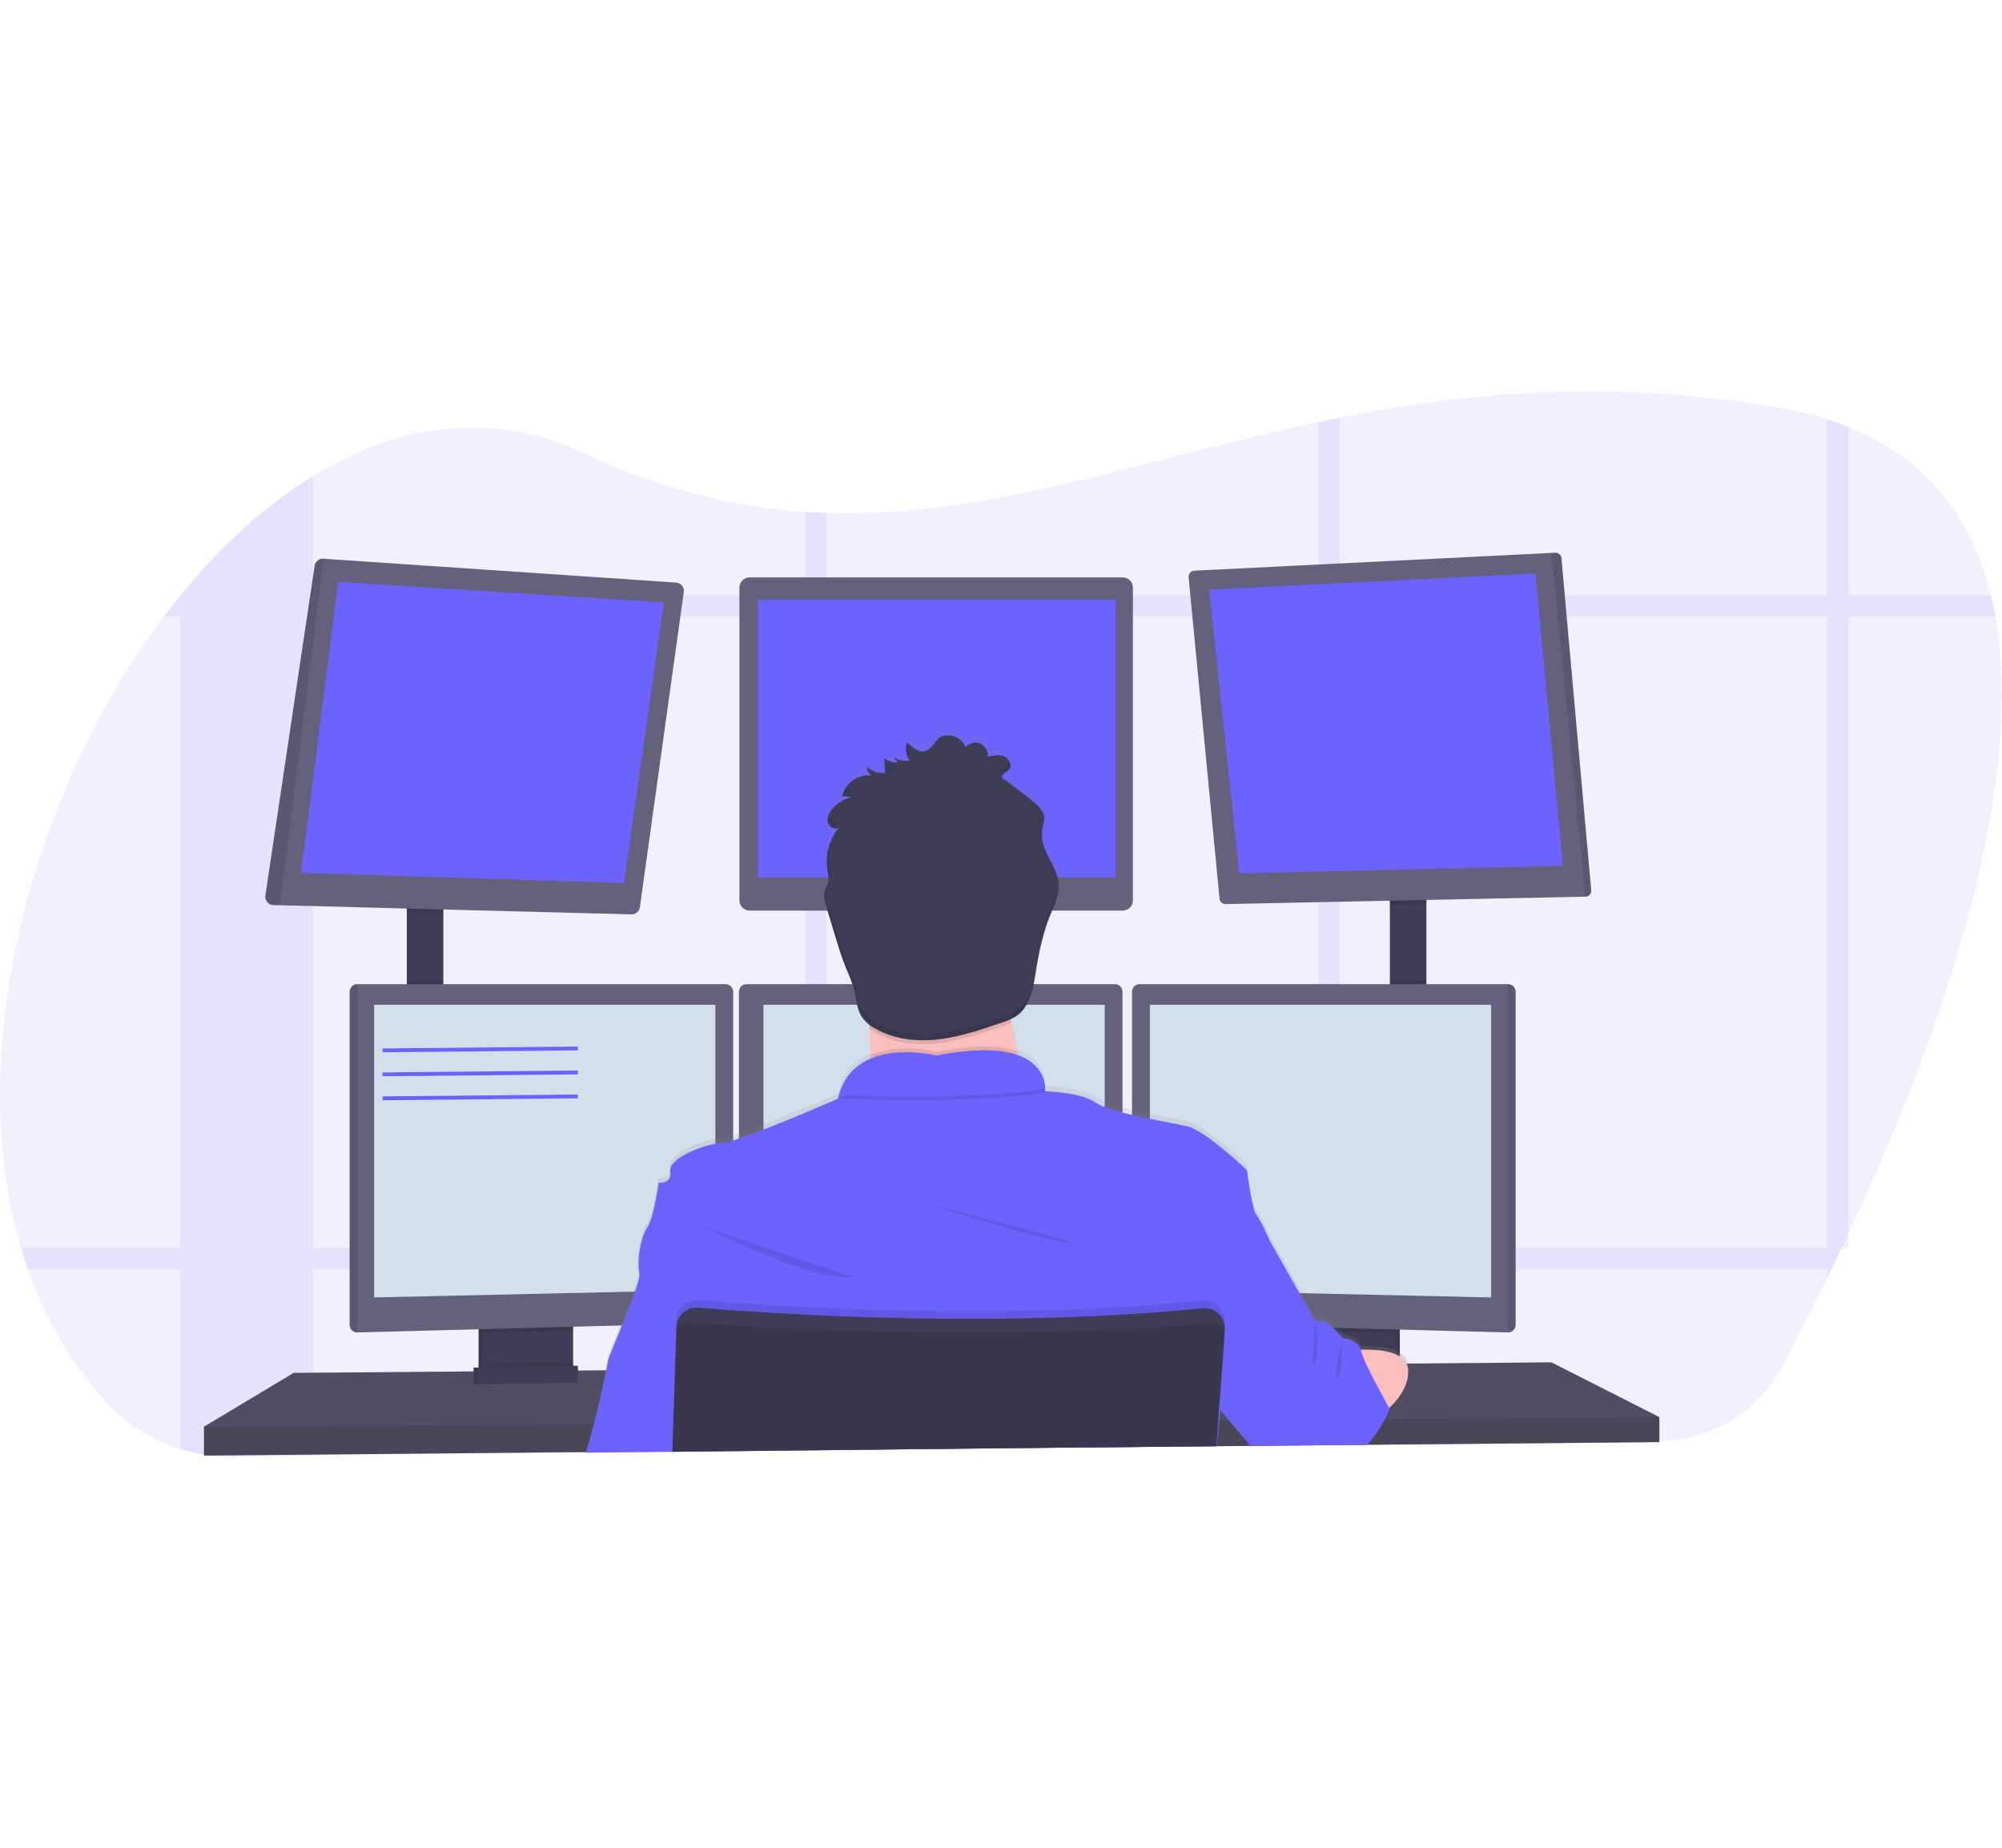
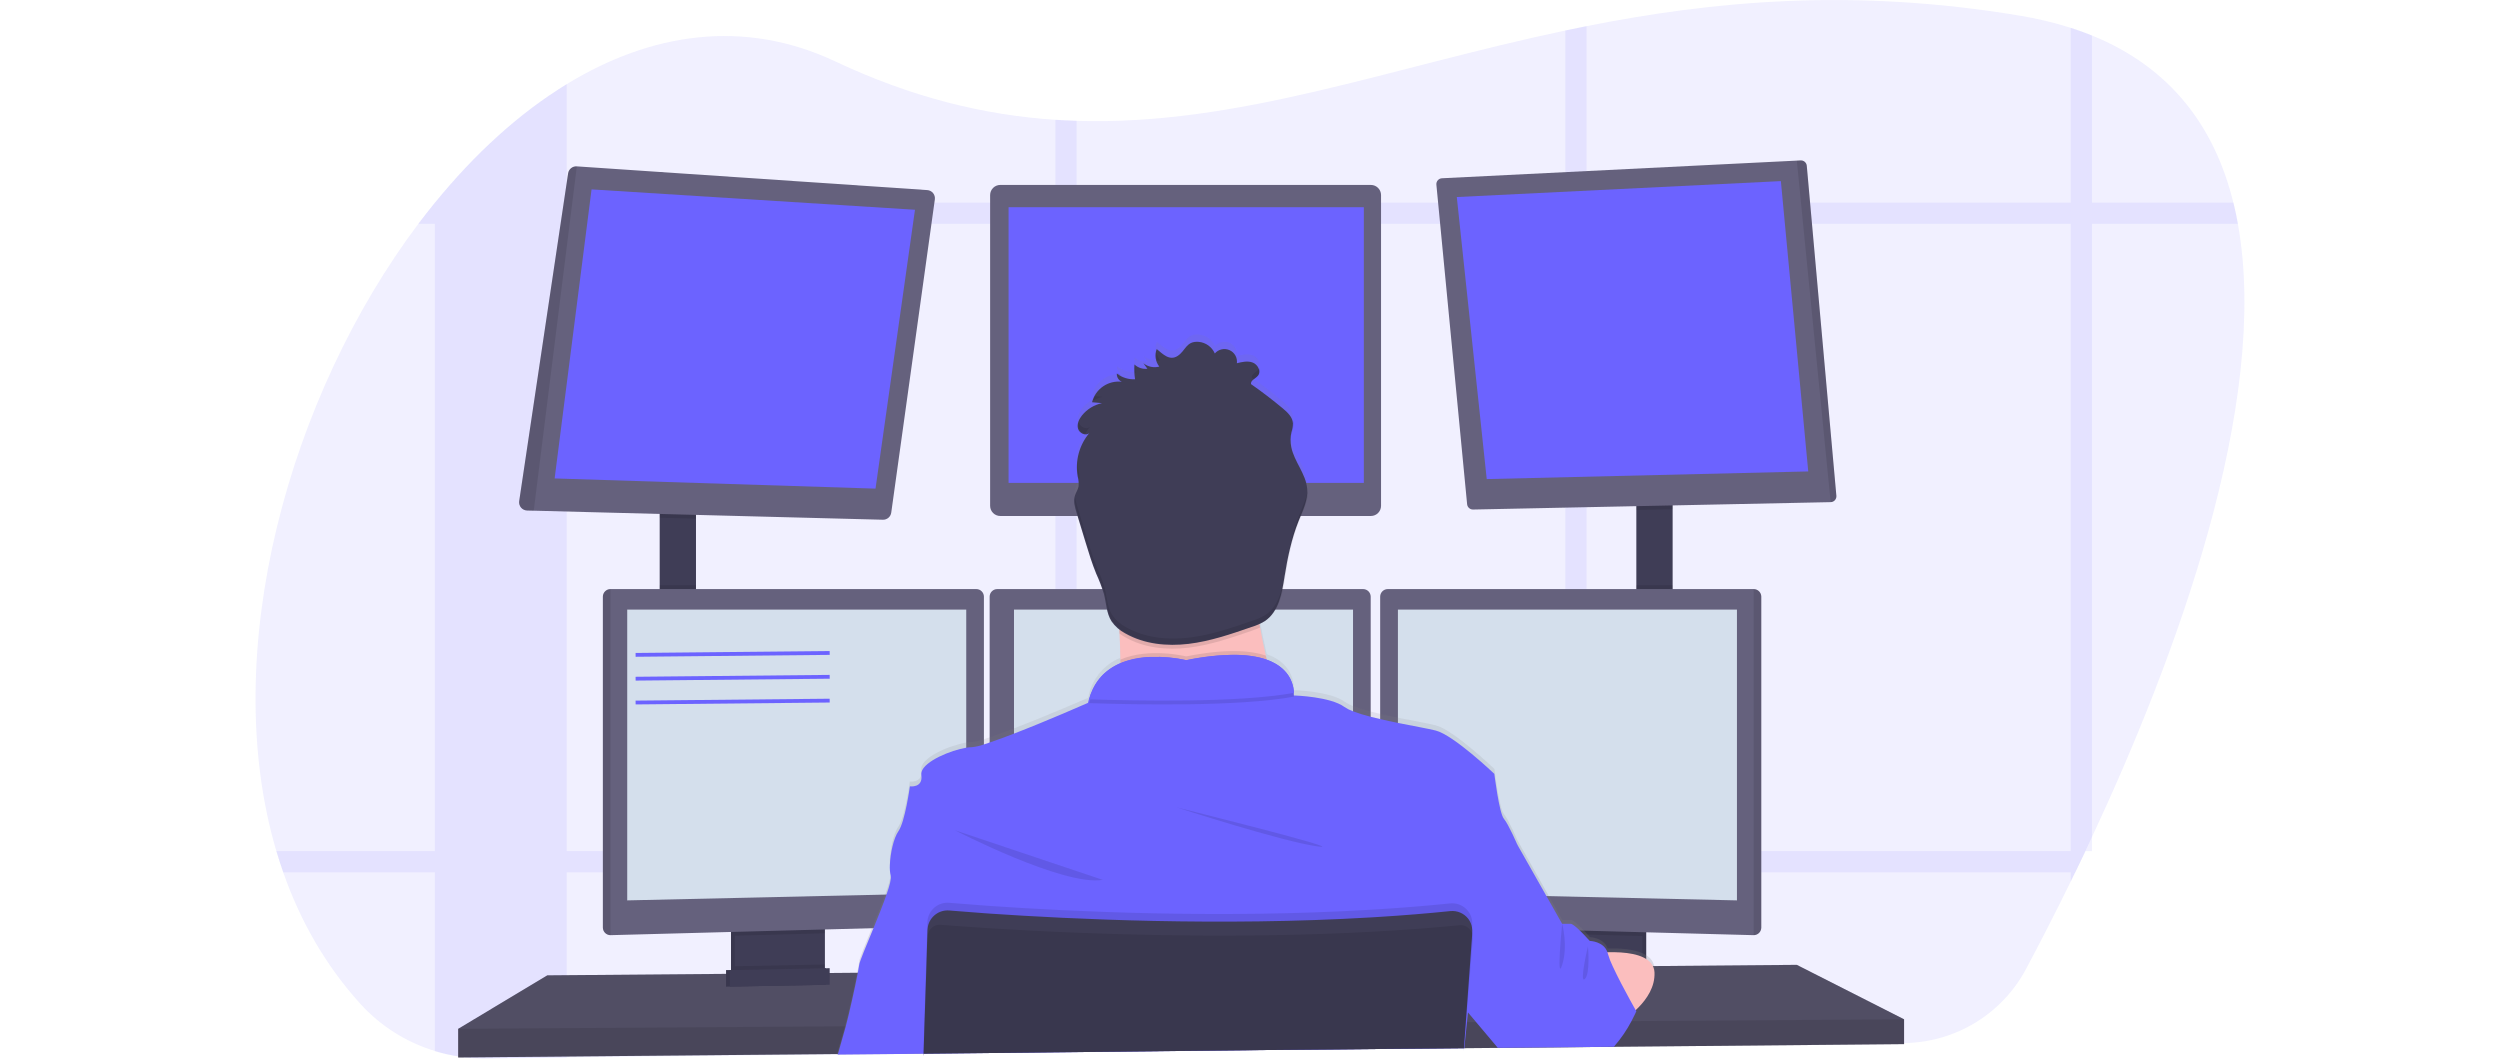
- <svg xmlns="http://www.w3.org/2000/svg" id="59725d3d-bdd8-4af0-9b66-49b8d09410bc" data-name="Layer 1" width="600.32" height="554.17" viewBox="0 0 1041.32 554.17">
+ <svg xmlns="http://www.w3.org/2000/svg" id="59725d3d-bdd8-4af0-9b66-49b8d09410bc" data-name="Layer 1" width="600.32" height="254.17" viewBox="0 0 1041.32 554.17">
  <defs>
    <linearGradient id="dff037aa-d578-4bab-81e7-399360663117" x1="597.75" y1="725.44" x2="597.75" y2="347.69" gradientUnits="userSpaceOnUse">
      <stop offset="0" stop-color="gray" stop-opacity="0.25" />
      <stop offset="0.54" stop-color="gray" stop-opacity="0.12" />
      <stop offset="1" stop-color="gray" stop-opacity="0.1" />
    </linearGradient>
  </defs>
  <path d="M1040.82,611.12q-1.74,3.75-3.47,7.4-2.7,5.67-5.33,11.12c-.78,1.61-1.56,3.19-2.32,4.77-8.6,17.57-16.63,33.11-23.45,45.89A73.21,73.21,0,0,1,942.44,719l-151.65,1.65h-1.6l-13,.14-11.12.12-34.1.37-1.38,0-17.36.19h-.53l-107,1.16-95.51,1-11.11.12-69,.75H429l-44.75.48h-.48l-141.5,1.53-42.33.46a88.07,88.07,0,0,1-26.67-3.82,86.39,86.39,0,0,1-39.09-24.75C116,678.37,102.75,655,93.85,629.64q-1.93-5.49-3.6-11.12C59.44,514.37,97,380,164.6,290.08q4.25-5.64,8.64-11l.07-.08c20.79-25.52,44.1-46.84,68.93-62,44-26.91,92.75-34.49,140.7-11.9,40.57,19.12,78.45,28.11,115.17,30.55,3.71.24,7.42.42,11.11.53,84.23,2.65,163.17-27.7,255.87-47.29,3.69-.78,7.39-1.55,11.12-2.28,66.13-13.16,139.49-20.1,226.73-5.51a189.09,189.09,0,0,1,26.76,6.4q5.77,1.86,11.12,4c41.64,16.94,64.35,48.24,74,87.46q1.37,5.46,2.37,11.11C1134.3,384.41,1084.19,518.23,1040.82,611.12Z" transform="translate(-79.34 -172.91)" fill="#6c63ff" opacity="0.1" />
  <g opacity="0.1">
    <path d="M242.24,217V726.62l-42.33.46a88.07,88.07,0,0,1-26.67-3.82V279h.07C194.1,253.45,217.41,232.13,242.24,217Z" transform="translate(-79.34 -172.91)" fill="#6c63ff" />
    <path d="M1117.24,290.08H164.6q4.25-5.64,8.64-11V279h941.63Q1116.24,284.43,1117.24,290.08Z" transform="translate(-79.34 -172.91)" fill="#6c63ff" />
    <path d="M1040.82,191.51v427h-3.47q-2.7,5.67-5.33,11.12c-.78,1.61-1.56,3.19-2.32,4.77V187.47Q1035.47,189.33,1040.82,191.51Z" transform="translate(-79.34 -172.91)" fill="#6c63ff" />
    <path d="M776.21,186.58V720.83l-11.12.12V188.86C768.78,188.08,772.48,187.31,776.21,186.58Z" transform="translate(-79.34 -172.91)" fill="#6c63ff" />
    <path d="M509.22,236.15V723.73l-11.11.12V235.62C501.82,235.86,505.53,236,509.22,236.15Z" transform="translate(-79.34 -172.91)" fill="#6c63ff" />
    <path d="M1037.35,618.52q-2.7,5.67-5.33,11.12H93.85q-1.93-5.49-3.6-11.12Z" transform="translate(-79.34 -172.91)" fill="#6c63ff" />
  </g>
  <rect x="211.6" y="265.83" width="19" height="57.66" fill="#3f3d56" />
  <rect x="722.93" y="262.83" width="19" height="61" fill="#3f3d56" />
  <polygon points="863.1 533.65 863.1 546.65 711.18 548.05 709.56 548.08 651.82 548.61 650.44 548.63 632.89 548.78 632.37 548.78 525.39 549.77 349.78 551.4 349.63 551.4 304.98 551.82 304.5 551.83 106.1 553.65 106.1 538.65 152.75 510.65 246.35 509.87 248.35 509.86 249.01 509.85 251.01 509.82 295.95 509.45 297.96 509.44 298.6 509.43 300.6 509.42 315.01 509.3 315.39 509.29 350.94 508.99 351.23 508.99 628.63 506.65 635.42 506.6 636.1 506.6 641.28 506.55 678.93 506.24 680.93 506.21 682.78 506.19 683.74 506.19 695.45 506.1 697.77 506.07 700.88 506.05 710.63 505.96 726.1 505.83 728.1 505.81 731.58 505.79 732.23 505.79 806.94 505.15 863.1 533.65" fill="#65617d" />
  <polygon points="863.1 533.65 863.1 546.65 711.18 548.05 709.56 548.08 651.82 548.61 650.44 548.63 632.89 548.78 632.37 548.78 525.39 549.77 349.78 551.4 349.63 551.4 304.98 551.82 304.5 551.83 106.1 553.65 106.1 538.65 152.75 510.65 246.35 509.87 248.35 509.86 249.01 509.85 251.01 509.82 295.95 509.45 297.96 509.44 298.6 509.43 300.6 509.42 315.01 509.3 315.39 509.29 350.94 508.99 351.23 508.99 628.63 506.65 635.42 506.6 636.1 506.6 641.28 506.55 678.93 506.24 680.93 506.21 682.78 506.19 683.74 506.19 695.45 506.1 697.77 506.07 700.88 506.05 710.63 505.96 726.1 505.83 728.1 505.81 731.58 505.79 732.23 505.79 806.94 505.15 863.1 533.65" opacity="0.2" />
  <path d="M375.44,656.57v24.49a6.13,6.13,0,0,1-3.5,5.54,6,6,0,0,1-2.5.6l-34.9.74a6,6,0,0,1-2.7-.57,6.12,6.12,0,0,1-3.57-5.57V656.57Z" transform="translate(-79.34 -172.91)" fill="#3f3d56" />
  <path d="M375.44,656.57v24.49a6.13,6.13,0,0,1-3.5,5.54,6,6,0,0,1-2.5.6l-34.9.74a6,6,0,0,1-2.7-.57,6.12,6.12,0,0,1-3.57-5.57V656.57Z" transform="translate(-79.34 -172.91)" opacity="0.1" />
  <path d="M377.44,656.57v24.49a6.13,6.13,0,0,1-3.5,5.54,6,6,0,0,1-2.5.6l-34.9.74a6,6,0,0,1-2.7-.57,6.12,6.12,0,0,1-3.57-5.57V656.57Z" transform="translate(-79.34 -172.91)" fill="#3f3d56" />
  <rect x="680.93" y="483.66" width="47.17" height="31.5" fill="#3f3d56" />
  <rect x="680.93" y="483.66" width="47.17" height="31.5" opacity="0.1" />
  <rect x="678.93" y="483.66" width="47.17" height="31.5" fill="#3f3d56" />
  <polygon points="230.6 265.82 230.6 271.55 211.6 271.06 211.6 265.82 230.6 265.82" opacity="0.1" />
  <path d="M435,277.31l-22.83,164a4.3,4.3,0,0,1-4.37,3.71L225,440.28l-3.47-.09a4.3,4.3,0,0,1-4.16-4.87L243,263.64a4.3,4.3,0,0,1,4.54-3.63L431,272.43A4.29,4.29,0,0,1,435,277.31Z" transform="translate(-79.34 -172.91)" fill="#65617d" />
  <polygon points="175.93 99.16 156.6 250.49 324.6 255.82 345.26 109.82 175.93 99.16" fill="#6c63ff" />
  <rect x="384.6" y="96.82" width="204.67" height="173.33" rx="5.33" ry="5.33" fill="#65617d" />
  <rect x="394.26" y="108.49" width="186" height="144.33" fill="#6c63ff" />
  <polygon points="741.93 262.82 741.93 266.61 722.93 267 722.93 262.82 741.93 262.82" opacity="0.1" />
  <path d="M907,432.53a3.08,3.08,0,0,1-3,3.28L716.8,439.68a3.08,3.08,0,0,1-3.13-2.79L697.58,269.61a3.08,3.08,0,0,1,2.92-3.37L886.28,257l2-.1a3.07,3.07,0,0,1,3.22,2.8Z" transform="translate(-79.34 -172.91)" fill="#65617d" />
  <polygon points="628.93 103.16 798.6 94.82 812.93 246.82 644.6 250.82 628.93 103.16" fill="#6c63ff" />
  <path d="M907,432.53a3.08,3.08,0,0,1-3,3.28L886.28,257l2-.1a3.07,3.07,0,0,1,3.22,2.8Z" transform="translate(-79.34 -172.91)" opacity="0.1" />
  <path d="M247.57,260,225,440.28l-3.47-.09a4.3,4.3,0,0,1-4.16-4.87L243,263.64A4.3,4.3,0,0,1,247.57,260Z" transform="translate(-79.34 -172.91)" opacity="0.1" />
  <rect x="211.6" y="306.41" width="19" height="17.08" opacity="0.1" />
  <polygon points="298.1 483.65 298.1 488.62 250.93 489.88 250.93 483.65 298.1 483.65" opacity="0.1" />
  <path d="M460.69,485.27v168.2a4,4,0,0,1-3.85,3.95l-191.65,5.1h-.05a4,4,0,0,1-3.95-3.95V485.27a4,4,0,0,1,3.95-3.95h191.6A4,4,0,0,1,460.69,485.27Z" transform="translate(-79.34 -172.91)" fill="#65617d" />
  <path d="M265.19,481.32v181.2h-.05a4,4,0,0,1-3.95-3.95V485.27a4,4,0,0,1,3.95-3.95Z" transform="translate(-79.34 -172.91)" opacity="0.1" />
  <polygon points="194.6 319.15 372.1 319.15 372.1 467.4 194.6 471.4 194.6 319.15" fill="#d4dfec" />
  <rect x="722.93" y="306.41" width="19" height="17.42" opacity="0.1" />
  <polygon points="726.1 483.65 726.1 490.06 678.93 488.8 678.93 483.65 726.1 483.65" opacity="0.1" />
  <path d="M867.69,485.27v173.3a4,4,0,0,1-4,3.95h0L672,657.42a4,4,0,0,1-3.85-3.95V485.27a4,4,0,0,1,3.95-3.95h191.6A4,4,0,0,1,867.69,485.27Z" transform="translate(-79.34 -172.91)" fill="#65617d" />
  <path d="M867.69,485.27v173.3a4,4,0,0,1-4,3.95h0V481.32h0A4,4,0,0,1,867.69,485.27Z" transform="translate(-79.34 -172.91)" opacity="0.1" />
  <polygon points="775.6 319.15 598.1 319.15 598.1 467.4 775.6 471.4 775.6 319.15" fill="#d4dfec" />
  <path d="M663.19,485.27v168.2a4,4,0,0,1-3.85,3.95l-191.65,5.1h0a4,4,0,0,1-4-3.95V485.27a4,4,0,0,1,3.95-3.95h191.6A4,4,0,0,1,663.19,485.27Z" transform="translate(-79.34 -172.91)" fill="#65617d" />
  <polygon points="397.1 319.15 574.6 319.15 574.6 467.4 397.1 471.4 397.1 319.15" fill="#d4dfec" />
  <polygon points="863.1 533.65 863.1 546.65 711.18 548.05 709.56 548.08 651.82 548.61 650.44 548.63 632.89 548.78 632.37 548.78 525.39 549.77 349.78 551.4 349.63 551.4 304.98 551.82 304.5 551.83 106.1 553.65 106.1 538.65 308.61 537.32 309.09 537.32 350.08 537.04 350.27 537.04 633.35 535.17 633.64 535.17 633.81 535.16 634.28 535.16 639.07 535.13 640.53 535.13 715.02 534.63 719.42 534.61 720.4 534.6 863.1 533.65" opacity="0.1" />
  <circle cx="487.26" cy="272.16" r="51.33" fill="#fbbebe" />
  <path d="M383.74,725.09c0-.11.06-.23.1-.35,1-3.59,2.78-9.66,4.11-14.51.17-.6.33-1.19.48-1.75,1.47-5.47,4.33-18.28,5.92-26.27.56-2.81,1-5,1.09-6.1.2-1.69,3.21-8.92,6.62-17.23,2.39-5.84,5-12.22,6.91-17.6a61.38,61.38,0,0,0,2.93-9.85,5.1,5.1,0,0,0,0-2.13,14.69,14.69,0,0,1-.48-3.5v0c-.23-6.2,1.62-16,4.48-20.11,3.5-5,6-23.66,6-23.66s5.18.75,6-3.53a6.15,6.15,0,0,0,.1-1.4,7.41,7.41,0,0,0-.09-1.11c-.89-6.24,14.72-12.88,23.5-14.31a19.67,19.67,0,0,1,3-.28,27.24,27.24,0,0,0,6.25-1.44q1.4-.43,3-1c3.68-1.24,8.08-2.88,12.75-4.68,17.56-6.81,38.82-16,38.82-16,.15-.71.32-1.39.51-2.06a27.71,27.71,0,0,1,16.35-18.93h0c0-.66,0-1.33,0-2,0-3.45-.15-7-.3-10.54,0-.69-.06-1.38-.1-2.07,0-.2,0-.41,0-.61s0-.35,0-.52c0-.7-.07-1.4-.11-2.09l-.18-.14a16.41,16.41,0,0,1-3.9-4.2,15.27,15.27,0,0,1-1.42-3c-1.25-3.39-1.54-7.17-2.38-10.75l-.18-.74a84,84,0,0,0-4-10.58c-2.21-5.42-3.91-11-5.6-16.65q-1.54-5.13-3.11-10.28l-1.58-5.24c-.3-1-.6-2-.83-3v0a13.27,13.27,0,0,1-.26-1.4,0,0,0,0,1,0,0,10,10,0,0,1,.24-4.61,32.09,32.09,0,0,1,1.32-3,7.87,7.87,0,0,0,.5-1.38v0a3,3,0,0,0,.08-.32,5.65,5.65,0,0,0,.11-1.08,18.46,18.46,0,0,0-.52-3.89.07.07,0,0,1,0-.05,2.56,2.56,0,0,0-.05-.27,25.48,25.48,0,0,1-.36-3,28.45,28.45,0,0,1,3.47-15.57l.19-.36a25.22,25.22,0,0,1,1.84-2.78h0c.31-.42.63-.82,1-1.22-1.4,1.34-3.7.75-5-.69a3.61,3.61,0,0,1-.55-.75,3.81,3.81,0,0,1-.23-.45c-.05-.12-.09-.25-.13-.38-.7-2.45.52-5.06,2.12-7.05a18.49,18.49,0,0,1,5.74-4.7h0a3.84,3.84,0,0,1,.4-.21,17.12,17.12,0,0,1,2.64-1.06h0a15.06,15.06,0,0,1,1.63-.44l-3.71-.34-1.5-.14a14.49,14.49,0,0,1,13-10.91h1.08a11.73,11.73,0,0,1,1.57.13,4.44,4.44,0,0,1-2.65-4.33,14.41,14.41,0,0,0,9.19,3.06h.38a30,30,0,0,1-.34-3.27h0a0,0,0,0,1,0,0,0,0,0,0,1,0,0,33.19,33.19,0,0,1,0-4.46,8.44,8.44,0,0,0,6.78,2.26l-2.08-2.9a9.49,9.49,0,0,0,6.56,2.05l.48-.05a7,7,0,0,0,1.19-.23l.09,0c-.19-.24-.36-.49-.53-.75l-.06-.12a9.67,9.67,0,0,1-1-2.09,6.59,6.59,0,0,1-.24-.87h0a8.75,8.75,0,0,1,.45-5.45c3.23,2.7,6.77,6.39,11,3.6s4.37-7.91,11-7.39a10.2,10.2,0,0,1,8.41,6.12,6.75,6.75,0,0,1,7.67-1.75,6.85,6.85,0,0,1,3.88,6.89c2.75-.69,5.71-1.37,8.35-.33s4.34,4.41,2.84,6.66a1.43,1.43,0,0,1-.14.2c-1.23,1.59-3.95,2.46-3.66,4.46l.42.3,1.3.94a.05.05,0,0,1,0,0q7.65,5.52,14.9,11.6c2.48,2.08,5.12,4.58,5.29,7.83a8.64,8.64,0,0,1-.24,2.37h0c-.16.78-.38,1.56-.55,2.34a19.51,19.51,0,0,0-.34,6.05h0c.07.59.16,1.17.27,1.76,1.53,7.73,7.71,14.11,8.32,22l0,.56a17.78,17.78,0,0,1-.07,2.53c-.46,4.8-2.68,9.41-4.48,14-.11.28-.22.56-.32.84-3.47,9-5.47,18.59-7,28.16a100.26,100.26,0,0,1-2,10.09A26.73,26.73,0,0,1,611,492.07a16.22,16.22,0,0,1-3.36,3,18.67,18.67,0,0,1-2.65,1.41s0,0,0,.06c.11.61.2,1.22.31,1.83.06.32.11.64.17,1h0a.14.14,0,0,0,0,.06c.84,4.73,1.8,9.36,2.81,13.76l.51,2.19c12.6,4.55,14.09,13.87,14.18,17.44a9.64,9.64,0,0,1,0,1.43s19,.5,26.5,6a20.34,20.34,0,0,0,4.51,2.3,83,83,0,0,0,9.25,2.89c1.61.42,3.29.83,5,1.23,3,.69,6.18,1.36,9.25,2,8.19,1.65,15.9,3,19.81,4,9.33,2.36,30.67,22.82,30.67,22.82s2.5,20.64,5,23.65,7,13.59,7,13.59l16.54,29.41,7,12.37h4.5c.62,0,1.84.88,3.21,2.1,1.19,1.06,2.51,2.38,3.67,3.58l1.92,2.05,1.2,1.33s7.27.18,9.24,5.93c5.92-.17,13.19.22,18.28,2.5a14.14,14.14,0,0,1,2,1.08,8.68,8.68,0,0,1,4.13,5.66,8.34,8.34,0,0,1,.18,1.44c0,.57,0,1.14,0,1.7-.36,7.57-5.29,13.87-9.82,18.11l.32.57s-.15.36-.44,1c-.08.19-.18.4-.29.64h0c-.59,1.26-1.53,3.15-2.76,5.36a63.31,63.31,0,0,1-9.57,13.17l-.29.3-57.74.53-.17-.2L719.87,708l-5.57-6.64-.17-.21-.16,1.59-.54,5.3-1.3,12.81-.07.64,0,.17-.15,1.48.11-1.48h-.29l-107,1L429.11,724.6l0,.84h-.14l0-.84-44.75.48Z" transform="translate(-79.34 -172.91)" fill="url(#dff037aa-d578-4bab-81e7-399360663117)" />
  <path d="M617.94,550.07s-99.5,12-90,0c3.44-4.34,4.39-17.2,4.2-31.85-.06-4.45-.22-9.06-.45-13.65-1.1-22-3.75-43.5-3.75-43.5s87-41,77-8.5c-4,13.13-2.69,31.57.35,48.88.89,5.05,1.92,10,3,14.7A344.67,344.67,0,0,0,617.94,550.07Z" transform="translate(-79.34 -172.91)" fill="#fbbebe" />
  <path d="M617.94,550.07s-99.5,12-90,0c3.44-4.34,4.39-17.2,4.2-31.85,15.17-6.48,34.47-1.65,34.47-1.65,20.32-4.05,33.35-3.26,41.68-.42A344.67,344.67,0,0,0,617.94,550.07Z" transform="translate(-79.34 -172.91)" opacity="0.1" />
  <path d="M429.08,725.44l0-.84,175.62-1.91,107-1H712l-.11,1.48.15-1.48h.19l0-.17,1.37-13.45.52-5.09.16-1.59.14-1.33,6.18-20.61,6.18-20.58,5.2-17.33,7.94-26.48s-4.5-10.5-7-13.5-5-23.5-5-23.5-21.34-20.33-30.67-22.67c-3.91-1-11.63-2.33-19.83-4-3.07-.62-6.22-1.28-9.25-2-1.71-.39-3.39-.8-5-1.21a87.91,87.91,0,0,1-9.25-2.86,20.7,20.7,0,0,1-4.5-2.29c-7.35-5.39-25.77-6-26.48-6h0a.42.42,0,0,1,0-.07v-.09a10.26,10.26,0,0,0,0-1.26c0-.4,0-.87-.09-1.4,0-.16,0-.33-.07-.5-.05-.36-.11-.74-.2-1.14a5,5,0,0,0-.12-.53,17.21,17.21,0,0,0-1.25-3.49c-.07-.16-.16-.33-.24-.49a18.25,18.25,0,0,0-1.7-2.63c-.13-.17-.27-.35-.42-.52a19.58,19.58,0,0,0-2.72-2.64c-.27-.21-.55-.43-.84-.63a4.67,4.67,0,0,0-.51-.36l-.89-.58-.83-.48c-.73-.4-1.5-.79-2.34-1.16-.26-.12-.54-.23-.82-.34s-.72-.28-1.09-.42l-.06,0L608,518c-.57-.19-1.15-.36-1.76-.53l-.93-.24-1-.23-1-.21c-1-.2-2.07-.38-3.19-.52l-1.14-.14-1.17-.12-1.21-.1-1.72-.1-2-.07a124.68,124.68,0,0,0-26.24,2.79,72.27,72.27,0,0,0-18.26-1.68l-.87,0-1,.06-.64,0-1.29.12c-.43,0-.87.09-1.3.15s-.88.11-1.31.18l-.66.11c-.65.11-1.31.23-2,.37q-.33.06-.66.15c-.87.19-1.74.42-2.6.68-.43.12-.86.26-1.29.41-.22.06-.43.14-.64.22l-.64.23-.63.25-.75.3c-.38.16-.75.33-1.12.51-.21.09-.42.19-.62.3s-.41.2-.6.31a27.75,27.75,0,0,0-6.21,4.38l-.51.49-.5.51c-.17.17-.33.35-.49.53a23.82,23.82,0,0,0-1.82,2.25c-.16.21-.31.42-.46.64a26.69,26.69,0,0,0-1.72,2.92c-.13.24-.25.49-.37.73a32.7,32.7,0,0,0-2,5.25q-.28,1-.51,2S494,550.24,476.44,557c-4.67,1.8-9.07,3.43-12.75,4.66-1.07.36-2.07.69-3,1a26.7,26.7,0,0,1-6.25,1.44,19.67,19.67,0,0,0-3,.28c-8.07,1.31-21.9,7-23.41,12.71a3.69,3.69,0,0,0-.1,1.4s0,.07,0,.11c1,7-6,6-6,6s-2.5,18.5-6,23.5c-2.53,3.6-4.26,11.63-4.48,17.69v0a19.61,19.61,0,0,0,.44,5.63c0,.05,0,.1,0,.14.4,1.34-.56,5-2.19,9.69-1.77,5.15-4.35,11.55-6.83,17.59-3.74,9.12-7.26,17.4-7.48,19.22-.09.81-.35,2.26-.71,4.13-1.46,7.62-4.7,22.13-6.3,28-1.19,4.38-2.92,10.38-4.11,14.5,0,.12-.07.24-.1.35L429,724.6l0,.84h.14Z" transform="translate(-79.34 -172.91)" fill="#6c63ff" />
  <path d="M445.44,607.57s57,29.5,77.5,26Z" transform="translate(-79.34 -172.91)" opacity="0.1" />
  <path d="M561.44,595.57s55.5,18,74,20.5S561.44,595.57,561.44,595.57Z" transform="translate(-79.34 -172.91)" opacity="0.1" />
  <path d="M623,537.65c-29,5.34-83.6,4.19-107.2,3.38,8.65-31,50.83-20.46,50.83-20.46C618.84,510.15,622.84,531.77,623,537.65Z" transform="translate(-79.34 -172.91)" opacity="0.1" />
  <path d="M623,535.65c-29,5.34-83.6,4.19-107.2,3.38,8.65-31,50.83-20.46,50.83-20.46C618.84,508.15,622.84,529.77,623,535.65Z" transform="translate(-79.34 -172.91)" fill="#6c63ff" />
  <path d="M776.94,672.32s34.16-5.25,34.83,9.75-17.42,25.48-17.42,25.48Z" transform="translate(-79.34 -172.91)" fill="#fbbebe" />
  <path d="M605.29,501.45a47,47,0,0,1-4.5,1.74c-10.78,3.72-21.65,7.47-33,8.83s-23.26.16-33.16-5.5a28.77,28.77,0,0,1-3-1.95c-1.1-22-3.75-43.5-3.75-43.5s87-41,77-8.5C600.9,465.7,602.25,484.14,605.29,501.45Z" transform="translate(-79.34 -172.91)" opacity="0.1" />
  <path d="M552.52,364.84a9.47,9.47,0,0,1-8.32-1.75l2.08,2.89a8.47,8.47,0,0,1-6.78-2.25,34.08,34.08,0,0,0,.32,7.75,14.52,14.52,0,0,1-9.56-3,4.42,4.42,0,0,0,2.64,4.31,14.34,14.34,0,0,0-15.6,10.71l5.22.48a18.47,18.47,0,0,0-10.44,6.37c-1.6,2-2.82,4.56-2.12,7s4.08,4,5.92,2.26a27.94,27.94,0,0,0-6.1,22.79,14.47,14.47,0,0,1,.46,5.26c-.33,1.65-1.37,3.08-1.89,4.69-1,2.92-.05,6.09.84,9l4.69,15.42c1.7,5.57,3.39,11.15,5.61,16.54a82.08,82.08,0,0,1,4,10.51c1.26,4.84,1.31,10.14,4,14.37a19.93,19.93,0,0,0,7.18,6.33c9.89,5.66,21.84,6.86,33.16,5.5s22.18-5.11,32.95-8.83a31,31,0,0,0,6.84-3c7.45-4.88,9.11-14.86,10.5-23.65,1.55-9.8,3.62-19.58,7.29-28.8,2.18-5.49,5-11.06,4.52-16.94-.61-7.81-6.79-14.14-8.32-21.82a19,19,0,0,1,.07-7.77,17.66,17.66,0,0,0,.79-4.7c-.17-3.22-2.81-5.7-5.29-7.77Q609.11,380,600.52,374c-.29-2,2.43-2.86,3.66-4.44,1.74-2.23-.06-5.77-2.7-6.81s-5.6-.36-8.35.33a6.59,6.59,0,0,0-11.55-5.11,10.2,10.2,0,0,0-8.42-6.08c-6.63-.52-6.76,4.55-11,7.34s-7.74-.89-11-3.57A9.28,9.28,0,0,0,552.52,364.84Z" transform="translate(-79.34 -172.91)" fill="#3f3d56" />
  <path d="M802.27,702.32s-.89,2.12-2.53,5.19a69,69,0,0,1-9,13.17l-.27.29-1.62,0-57.74.53-1.38,0-.17-.2-11.2-13.29L714.14,703l-.17-.21-.36-.42-.2-.24-.26-.31-8.21-9.74,3-12.5,5.11-21.06.13-.51,1-4,.71-3,2.38-9.78,8.16-33.65,14.5,7.5,15.29,27,8.21,14.5h4.5c.85,0,2.8,1.64,4.76,3.53.7.67,1.4,1.38,2,2,1.78,1.84,3.19,3.42,3.19,3.42s7.29.16,9.25,5.9a7,7,0,0,1,.25.85,40.3,40.3,0,0,0,2.53,6.56c1.29,2.81,2.91,6,4.55,9.19,3.05,5.85,6.15,11.42,7.29,13.44l.14.25Z" transform="translate(-79.34 -172.91)" fill="#6c63ff" />
  <path d="M716.37,657.17l-.1,1.43v.1l-.17,2.3-1.33,18.51-1.61,22.3-.46,6.28-1,13.44v.17l-107,1L429.11,724.6l0,.84h-.14l0-.84v-.28l.45-14.36.86-28.06.74-23.79.07-2.37a10.53,10.53,0,0,1,11.42-10.17c4.72.4,10.85.89,18.18,1.41l3,.22c42.33,2.94,120.56,6.74,199.5,2,1.66-.09,3.33-.19,5-.31,12.24-.77,24.47-1.76,36.58-3a10.53,10.53,0,0,1,11.6,11.23Z" transform="translate(-79.34 -172.91)" opacity="0.1" />
  <path d="M429.08,725.44l0-.84,175.62-1.91,107-1H712v-.17l1-13.44.43-6,1.64-22.61,1.29-17.9,0-.44a10.62,10.62,0,0,0-.11-2.47.3.3,0,0,0,0-.1,10.39,10.39,0,0,0-2-4.64,10.54,10.54,0,0,0-9.42-4c-12.11,1.24-24.34,2.23-36.58,3-1.67.12-3.34.22-5,.31-78.94,4.69-157.17.89-199.5-2l-3-.22c-7.33-.52-13.46-1-18.18-1.41a10.54,10.54,0,0,0-11.24,8.53,11,11,0,0,0-.18,1.64l-.68,22.16L429.54,710l-.44,14.36v.28l0,.84Z" transform="translate(-79.34 -172.91)" fill="#3f3d56" />
  <path d="M716.67,664.18l-1.23,15.33-1.83,22.85-.46,5.72-1,12.81-.06.64v.17h0l-.15,1.48.11-1.48h-.29l-107,1L429.11,724.6v-.28l.49-14.36,1-28.06.64-18.65A6.36,6.36,0,0,1,434.3,658a6.25,6.25,0,0,1,3.78-.9c2.1.17,4.68.37,7.69.59,4.89.36,10.92.78,17.94,1.22,13,.82,29.31,1.7,48,2.42,52,2,122.2,2.67,188.88-3.17,3-.26,6.1-.55,9.13-.84a6.26,6.26,0,0,1,3.48.66,5.16,5.16,0,0,1,.86.54,6.14,6.14,0,0,1,2,2.46,3.56,3.56,0,0,1,.25.61A6.28,6.28,0,0,1,716.67,664.18Z" transform="translate(-79.34 -172.91)" opacity="0.1" />
  <path d="M377.44,677.87v3.19a6.13,6.13,0,0,1-3.5,5.54l-40.1.77a6.12,6.12,0,0,1-3.57-5.57v-3Z" transform="translate(-79.34 -172.91)" opacity="0.1" />
  <polygon points="298.6 515.57 246.35 516.57 246.35 507.9 298.6 506.9 298.6 515.57" fill="#3f3d56" />
  <polygon points="298.6 515.57 246.35 516.57 246.35 507.9 298.6 506.9 298.6 515.57" opacity="0.1" />
  <polygon points="300.6 515.57 248.35 516.57 248.35 507.9 300.6 506.9 300.6 515.57" fill="#3f3d56" />
  <g opacity="0.1">
    <path d="M552.93,361.56a9.75,9.75,0,0,1-1.89-4.34,9.49,9.49,0,0,0,.42,4.6A9,9,0,0,0,552.93,361.56Z" transform="translate(-79.34 -172.91)" />
    <path d="M540.23,368.2a35.12,35.12,0,0,1-.37-3.7c0,1.23,0,2.47,0,3.71Z" transform="translate(-79.34 -172.91)" />
    <path d="M621.73,401.57a18.34,18.34,0,0,1,.36-2.65,18,18,0,0,0,.8-4.69,6.16,6.16,0,0,0-.16-1.06c-.17.92-.44,1.84-.64,2.75A19.14,19.14,0,0,0,621.73,401.57Z" transform="translate(-79.34 -172.91)" />
    <path d="M600.93,370.67l1.09.79a19.71,19.71,0,0,0,2.57-2.22,3.67,3.67,0,0,0,.38-3.64,3,3,0,0,1-.38.64C603.36,367.82,600.64,368.69,600.93,370.67Z" transform="translate(-79.34 -172.91)" />
    <path d="M518.76,380.29a12.32,12.32,0,0,0-.87,2.28,18.16,18.16,0,0,1,5-1.89Z" transform="translate(-79.34 -172.91)" />
    <path d="M532.55,369.41a14.83,14.83,0,0,1-1.88-1.23,4.25,4.25,0,0,0,.09,1.18A11.86,11.86,0,0,1,532.55,369.41Z" transform="translate(-79.34 -172.91)" />
    <path d="M630.32,428.33c-.41,4.85-2.67,9.52-4.5,14.12-3.67,9.22-5.74,19-7.29,28.81-1.39,8.79-3,18.77-10.5,23.64a30,30,0,0,1-6.83,3c-10.78,3.73-21.65,7.47-33,8.83s-23.26.17-33.16-5.49a20,20,0,0,1-7.18-6.33c-2.67-4.23-2.72-9.53-4-14.37a82.21,82.21,0,0,0-4-10.52c-2.21-5.38-3.91-11-5.6-16.53q-2.35-7.71-4.69-15.43a28.81,28.81,0,0,1-1.14-4.75c-.39,2.56.37,5.24,1.14,7.75q2.34,7.73,4.69,15.43c1.69,5.57,3.39,11.15,5.6,16.53a82.21,82.21,0,0,1,4,10.52c1.26,4.84,1.31,10.14,4,14.37a20,20,0,0,0,7.18,6.33c9.9,5.66,21.84,6.85,33.16,5.49s22.18-5.1,33-8.83a30,30,0,0,0,6.83-3c7.45-4.87,9.11-14.85,10.5-23.64,1.55-9.81,3.62-19.59,7.29-28.81,2.18-5.48,5-11.05,4.52-16.94C630.34,428.45,630.32,428.39,630.32,428.33Z" transform="translate(-79.34 -172.91)" />
    <path d="M510.63,424.46s0-.07,0-.11a14,14,0,0,0-.46-5.25,26.59,26.59,0,0,1-.39-3.32,27.35,27.35,0,0,0,.39,6.32C510.33,422.88,510.51,423.67,510.63,424.46Z" transform="translate(-79.34 -172.91)" />
    <path d="M513.68,400a27.74,27.74,0,0,1,2.61-3.67c-1.83,1.75-5.21.19-5.92-2.24a5.83,5.83,0,0,0,0,3A4.39,4.39,0,0,0,513.68,400Z" transform="translate(-79.34 -172.91)" />
  </g>
  <path d="M763.44,656.57s3.17,11.5,0,21.5S763.44,656.57,763.44,656.57Z" transform="translate(-79.34 -172.91)" opacity="0.1" />
  <path d="M776.94,668.3s1.33,14.6-1.67,17.19S776.94,668.3,776.94,668.3Z" transform="translate(-79.34 -172.91)" opacity="0.1" />
  <line x1="198.99" y1="342.86" x2="300.6" y2="341.86" fill="none" stroke="#6c63ff" stroke-miterlimit="10" stroke-width="2" />
  <line x1="198.99" y1="355.33" x2="300.6" y2="354.34" fill="none" stroke="#6c63ff" stroke-miterlimit="10" stroke-width="2" />
  <line x1="198.99" y1="367.81" x2="300.6" y2="366.81" fill="none" stroke="#6c63ff" stroke-miterlimit="10" stroke-width="2" />
</svg>
